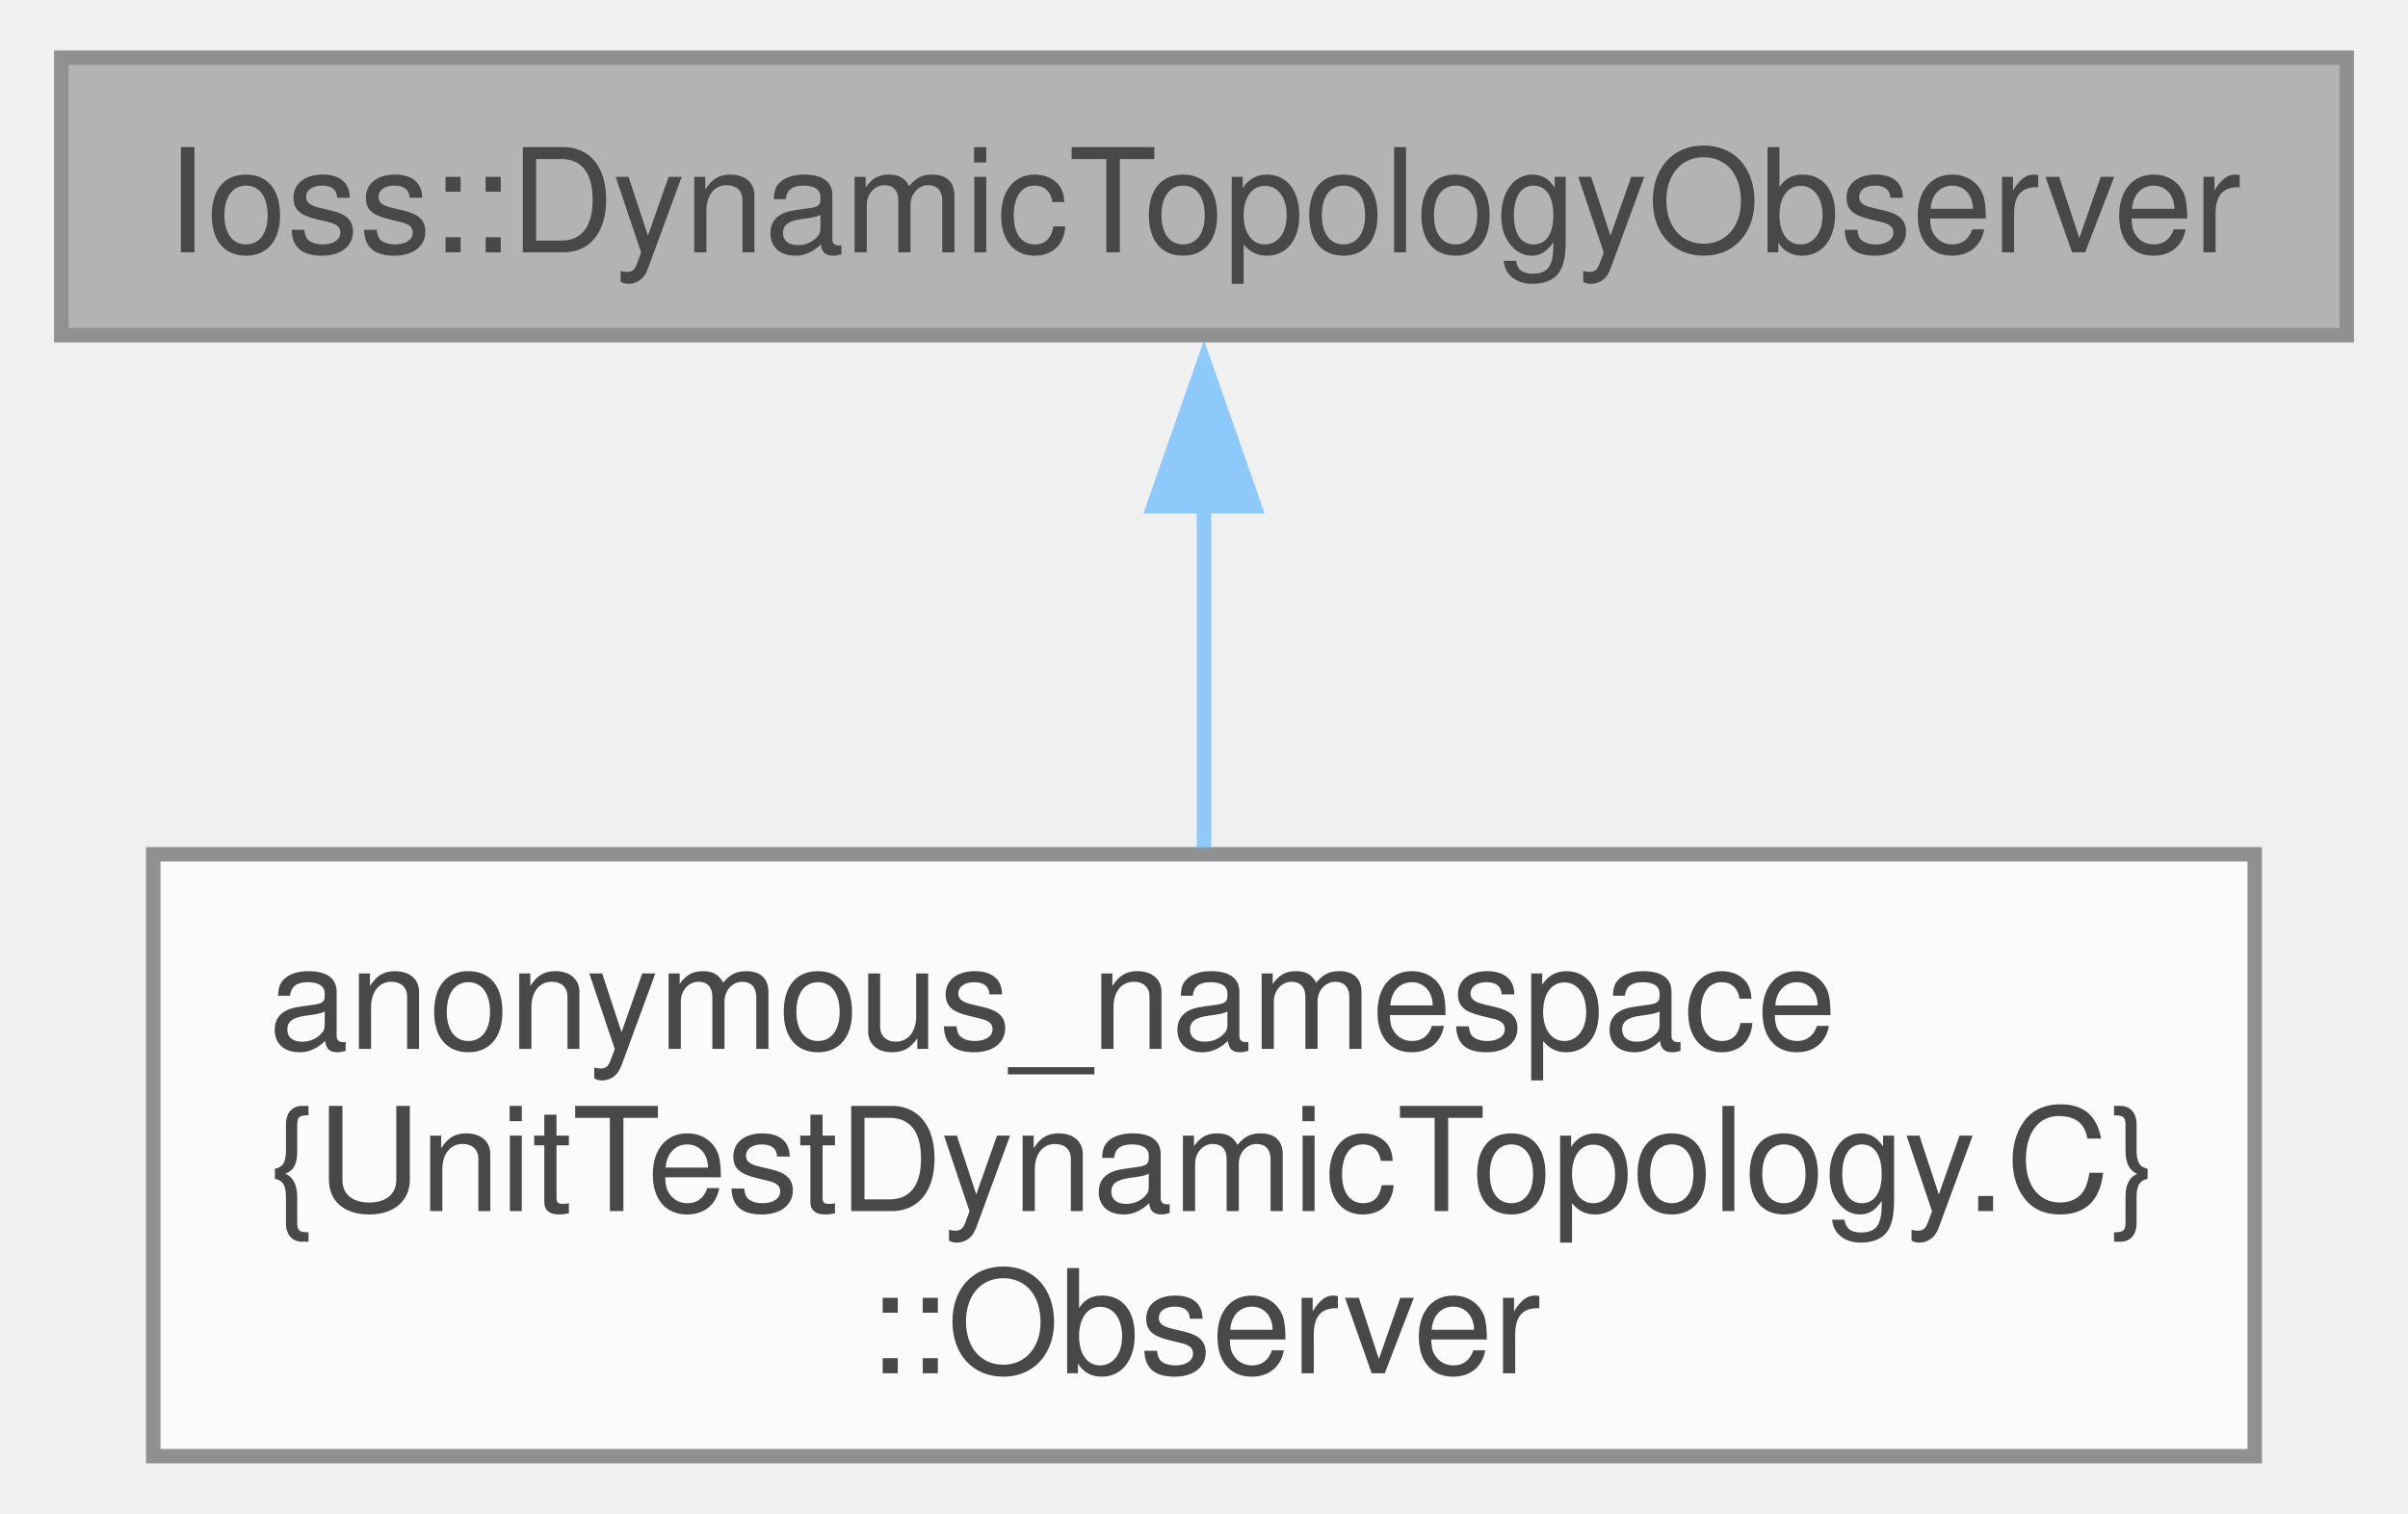
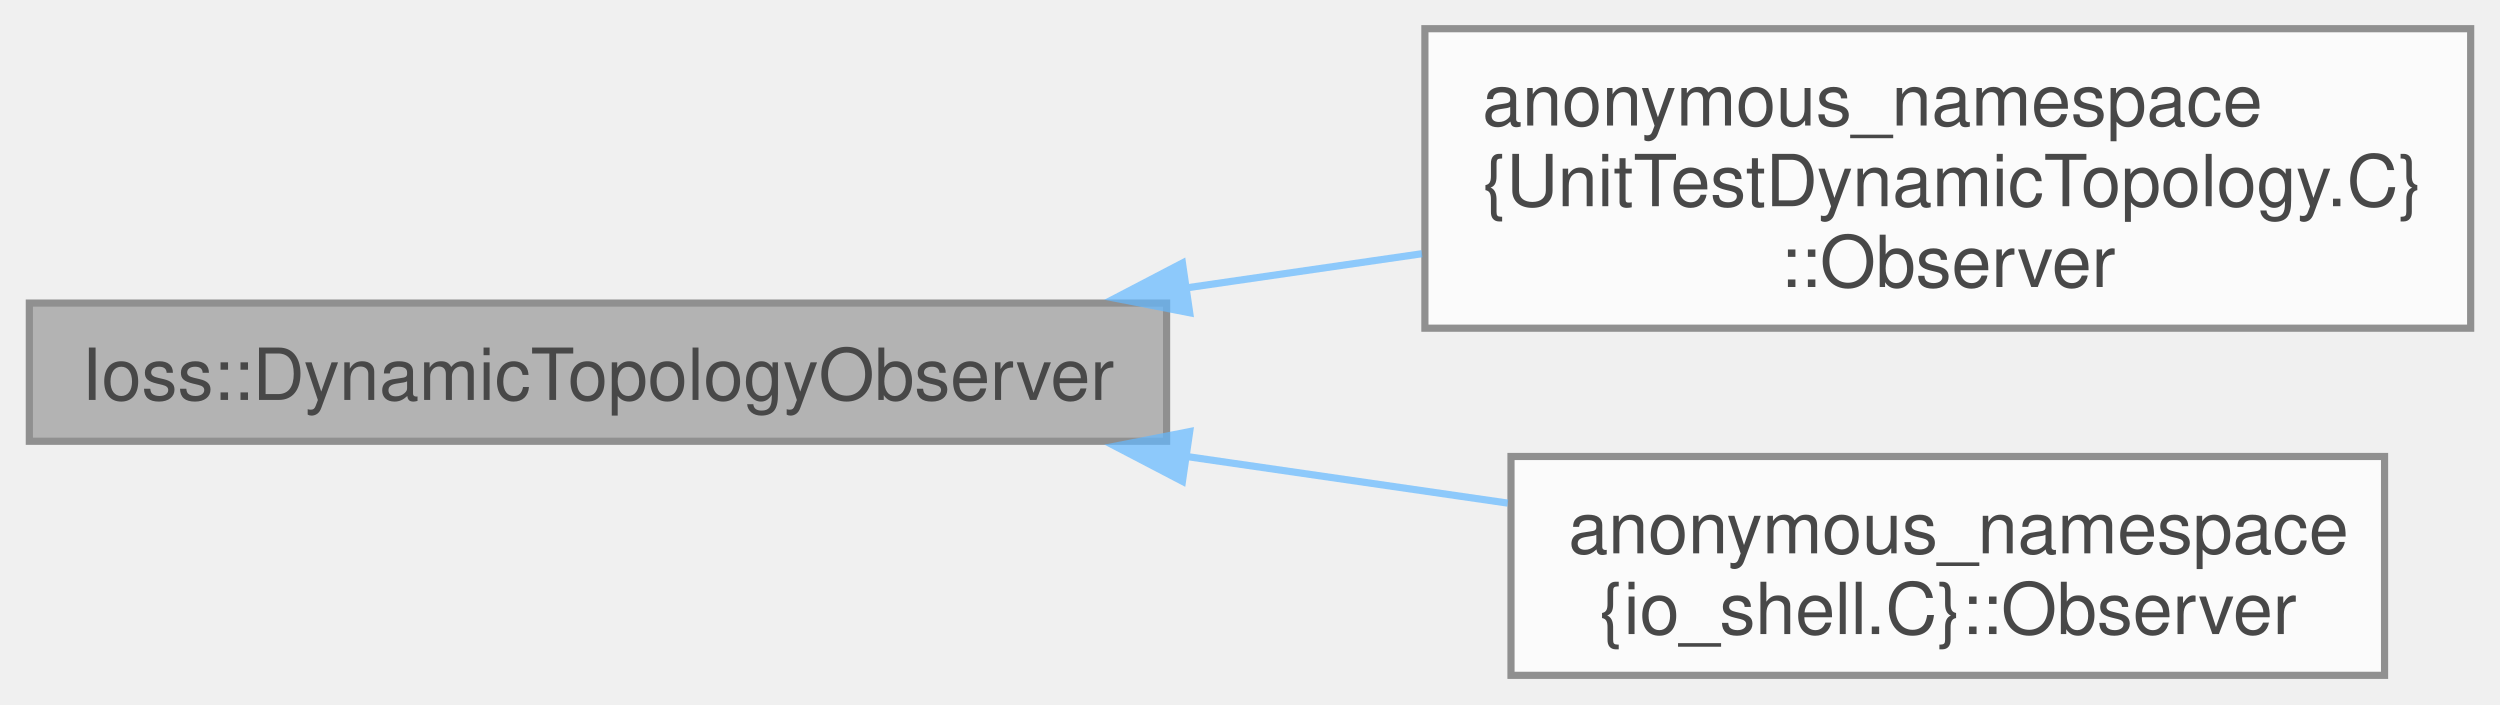
- <svg xmlns="http://www.w3.org/2000/svg" xmlns:xlink="http://www.w3.org/1999/xlink" width="167pt" height="105pt" viewBox="0.00 0.00 166.50 105.00">
+ <svg xmlns="http://www.w3.org/2000/svg" xmlns:xlink="http://www.w3.org/1999/xlink" width="348pt" height="98pt" viewBox="0.00 0.00 348.25 98.12">
  <svg id="main" version="1.1" xml:space="preserve">
    <style type="text/css">
.node, .edge {opacity: 0.7;}
.node.selected, .edge.selected {opacity: 1;}
.edge:hover path { stroke: red; }
.edge:hover polygon { stroke: red; fill: red; }
</style>
    <svg id="graph" class="graph">
-       <g id="graph0" class="graph" transform="scale(1 1) rotate(0) translate(4 101)">
+       <g id="graph0" class="graph" transform="scale(1 1) rotate(0) translate(4 94.12)">
        <g id="Node000001" class="node">
          <g id="a_Node000001">
            <a xlink:title=" ">
-               <polygon fill="#999999" stroke="#666666" points="158.5,-97 0,-97 0,-77.75 158.5,-77.75 158.5,-97" />
-               <text text-anchor="middle" x="79.25" y="-83.5" font-family="Helvetica,sans-Serif" font-size="10.00">Ioss::DynamicTopologyObserver</text>
+               <polygon fill="#999999" stroke="#666666" points="158.5,-51.88 0,-51.88 0,-32.62 158.5,-32.62 158.5,-51.88" />
+               <text text-anchor="middle" x="79.25" y="-38.38" font-family="Helvetica,sans-Serif" font-size="10.00">Ioss::DynamicTopologyObserver</text>
            </a>
          </g>
        </g>
        <g id="Node000002" class="node">
          <g id="a_Node000002">
            <a xlink:href="classanonymous__namespace_02UnitTestDynamicTopology_8C_03_1_1Observer.html" target="_top" xlink:title=" ">
-               <polygon fill="white" stroke="#666666" points="152.12,-41.75 6.38,-41.75 6.38,0 152.12,0 152.12,-41.75" />
-               <text text-anchor="start" x="14.38" y="-28.25" font-family="Helvetica,sans-Serif" font-size="10.00">anonymous_namespace</text>
-               <text text-anchor="start" x="14.38" y="-17" font-family="Helvetica,sans-Serif" font-size="10.00">{UnitTestDynamicTopology.C}</text>
-               <text text-anchor="middle" x="79.25" y="-5.75" font-family="Helvetica,sans-Serif" font-size="10.00">::Observer</text>
+               <polygon fill="white" stroke="#666666" points="340.25,-90.12 194.5,-90.12 194.5,-48.38 340.25,-48.38 340.25,-90.12" />
+               <text text-anchor="start" x="202.5" y="-76.62" font-family="Helvetica,sans-Serif" font-size="10.00">anonymous_namespace</text>
+               <text text-anchor="start" x="202.5" y="-65.38" font-family="Helvetica,sans-Serif" font-size="10.00">{UnitTestDynamicTopology.C}</text>
+               <text text-anchor="middle" x="267.38" y="-54.12" font-family="Helvetica,sans-Serif" font-size="10.00">::Observer</text>
            </a>
          </g>
        </g>
        <g id="edge1_Node000001_Node000002" class="edge">
          <g id="a_edge1_Node000001_Node000002">
            <a xlink:title=" ">
-               <path fill="none" stroke="#63b8ff" d="M79.25,-65.95C79.25,-58.36 79.25,-49.76 79.25,-42.18" />
-               <polygon fill="#63b8ff" stroke="#63b8ff" points="75.75,-65.89 79.25,-75.89 82.75,-65.89 75.75,-65.89" />
+               <path fill="none" stroke="#63b8ff" d="M161.14,-53.98C172.1,-55.57 183.29,-57.2 194.09,-58.76" />
+               <polygon fill="#63b8ff" stroke="#63b8ff" points="161.72,-50.53 151.32,-52.56 160.71,-57.46 161.72,-50.53" />
+             </a>
+           </g>
+         </g>
+         <g id="Node000003" class="node">
+           <g id="a_Node000003">
+             <a xlink:href="classanonymous__namespace_02io__shell_8C_03_1_1Observer.html" target="_top" xlink:title=" ">
+               <polygon fill="white" stroke="#666666" points="328.25,-30.5 206.5,-30.5 206.5,0 328.25,0 328.25,-30.5" />
+               <text text-anchor="start" x="214.5" y="-17" font-family="Helvetica,sans-Serif" font-size="10.00">anonymous_namespace</text>
+               <text text-anchor="middle" x="267.38" y="-5.75" font-family="Helvetica,sans-Serif" font-size="10.00">{io_shell.C}::Observer</text>
+             </a>
+           </g>
+         </g>
+         <g id="edge2_Node000001_Node000003" class="edge">
+           <g id="a_edge2_Node000001_Node000003">
+             <a xlink:title=" ">
+               <path fill="none" stroke="#63b8ff" d="M160.78,-30.57C175.97,-28.36 191.61,-26.1 206.05,-24" />
+               <polygon fill="#63b8ff" stroke="#63b8ff" points="160.71,-27.04 151.32,-31.94 161.72,-33.97 160.71,-27.04" />
            </a>
          </g>
        </g>
      </g>
    </svg>
  </svg>
  <style type="text/css">

[data-mouse-over-selected='false'] { opacity: 0.7; }
[data-mouse-over-selected='true']  { opacity: 1.0; }

</style>
</svg>
